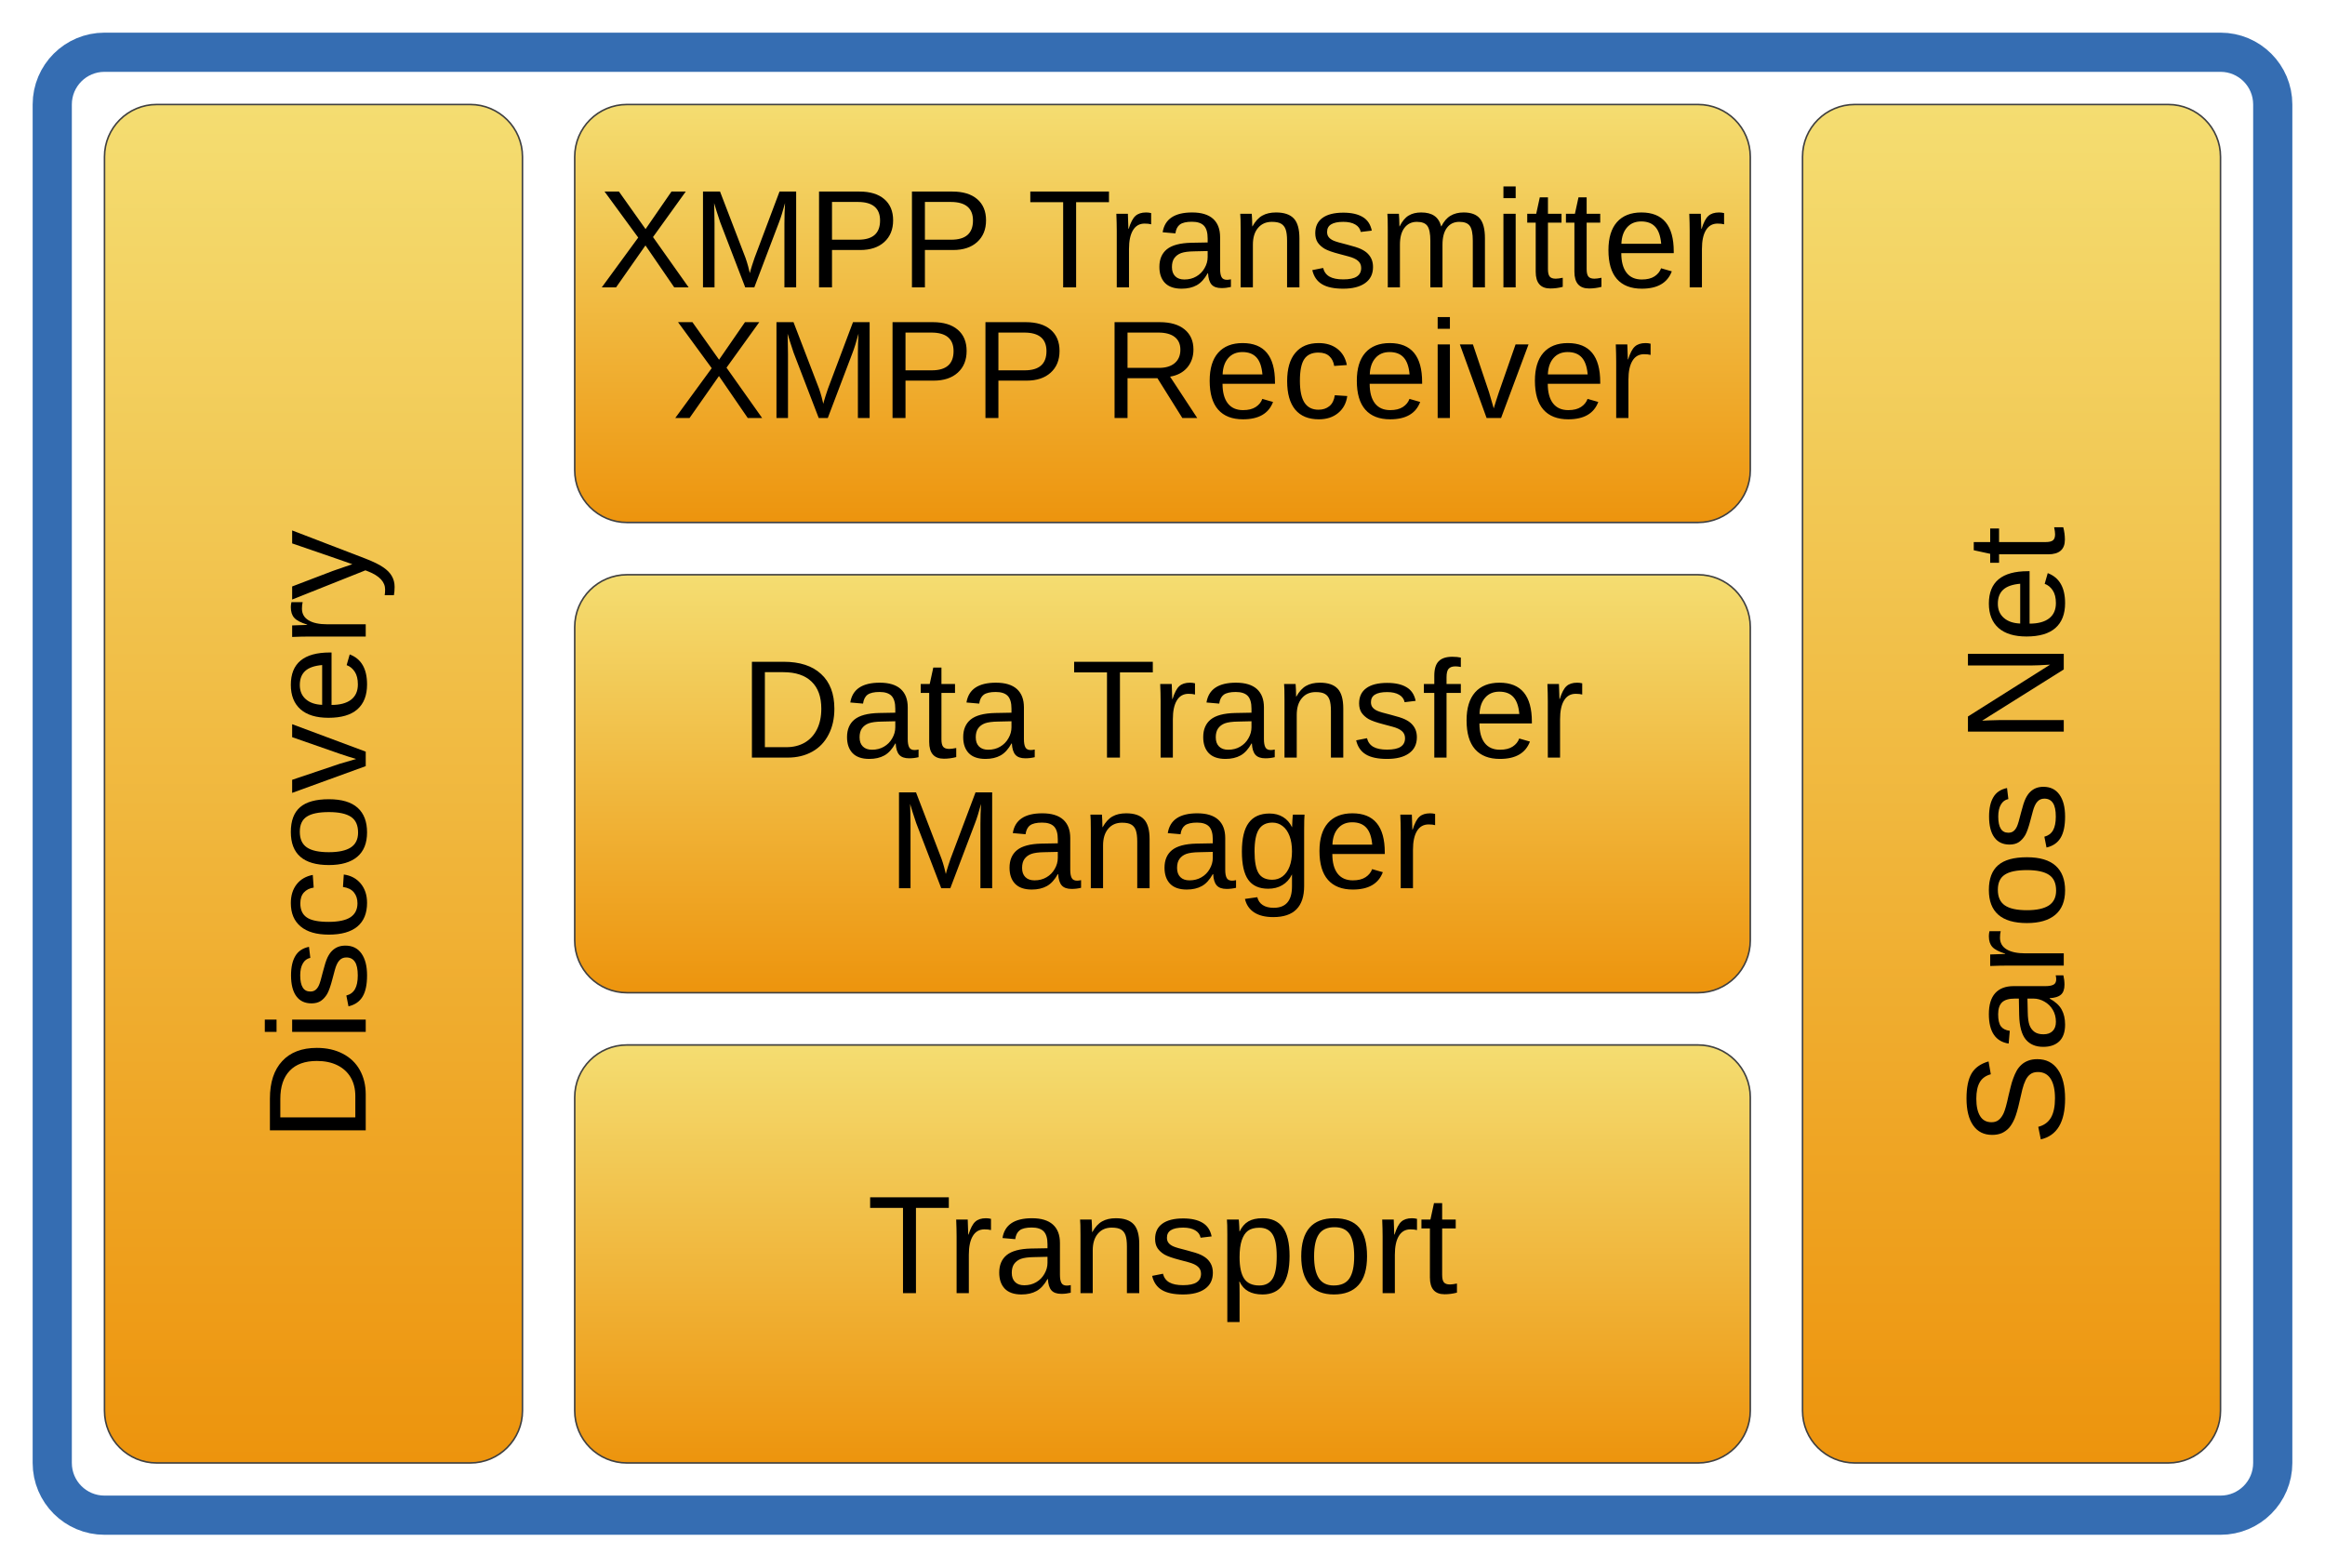
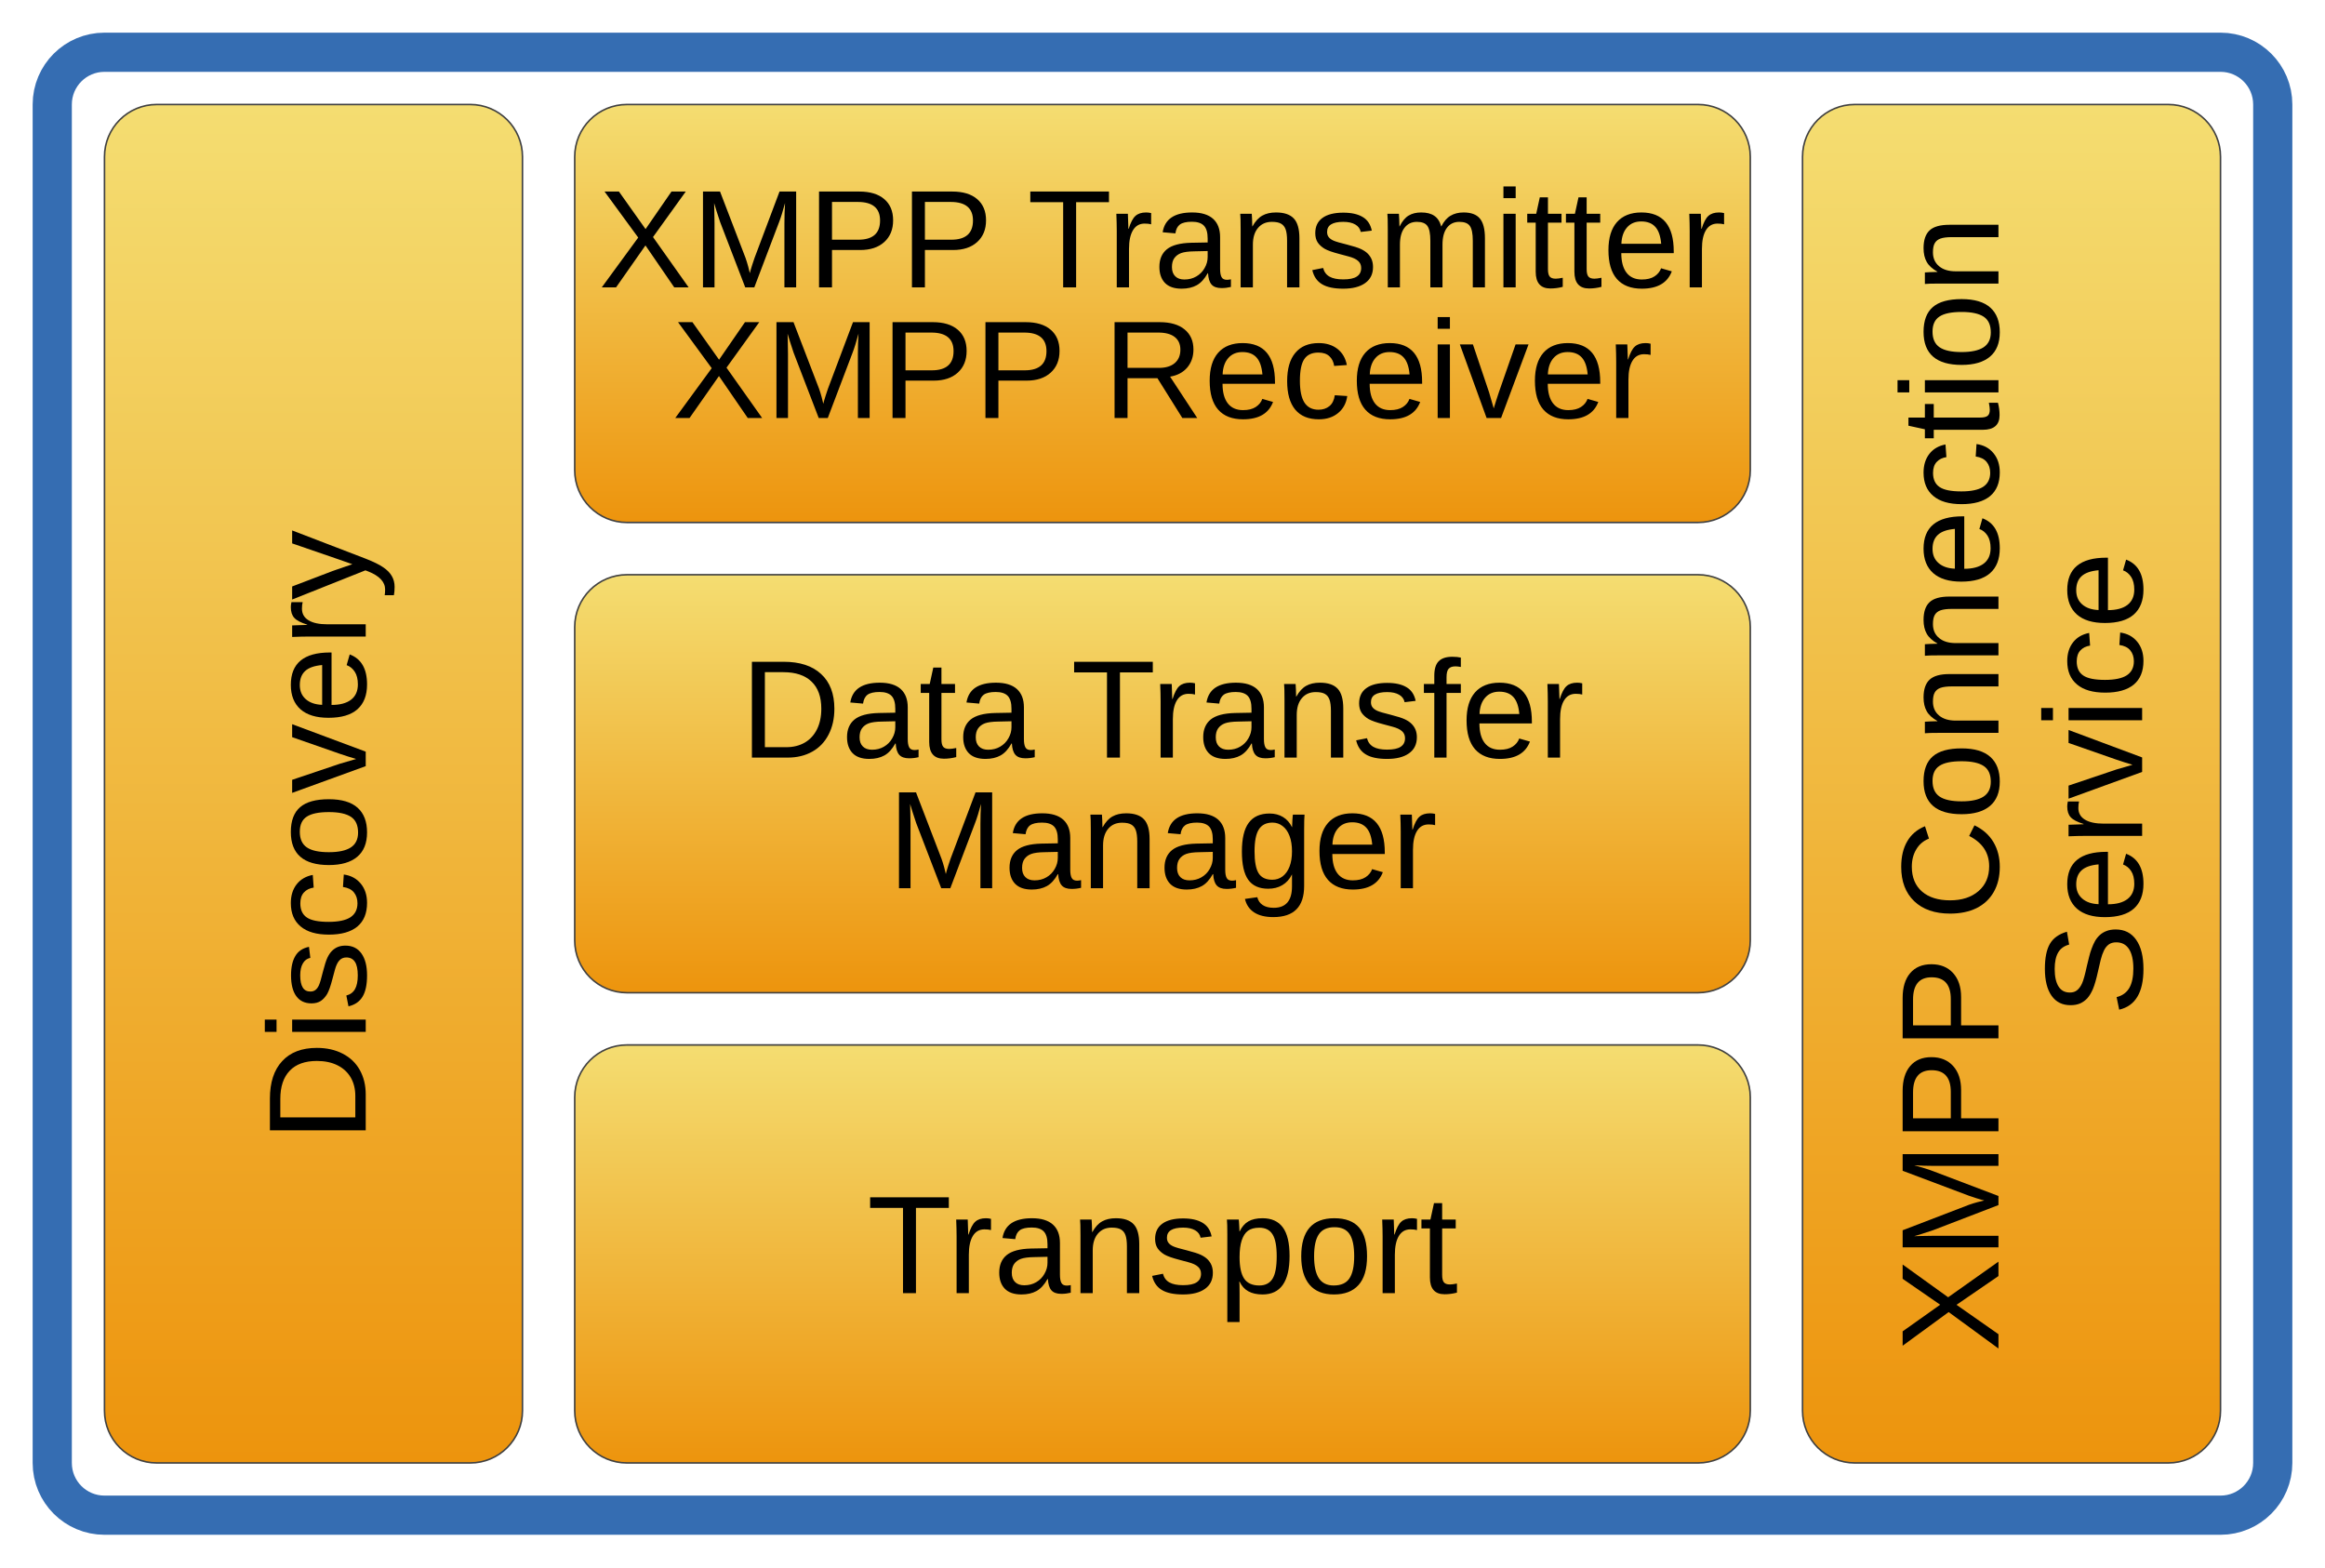
<svg xmlns="http://www.w3.org/2000/svg" width="356" height="240">
  <style type="text/css">
	
		.textBox {fill:#000000;font-family:Arial;font-size:16pt;text-anchor:middle}
		.gNet {fill:url(#grad_yellow);stroke:#404040;stroke-linecap:round;stroke-linejoin:round;stroke-width:0.24}
		.gFrame {fill:none;stroke:#356DB2;stroke-linecap:round;stroke-linejoin:round;stroke-width:6}
	
	</style>
  <defs id="Patterns_And_Gradients">
    <linearGradient id="grad_yellow" x1="0" y1="0" x2="0" y2="1">
      <stop offset="0" style="stop-color:#F4DD71;stop-opacity:1" />
      <stop offset="1" style="stop-color:#ED940D;stop-opacity:1" />
    </linearGradient>
  </defs>
  <g>
    <rect x="8" y="8" rx="8" ry="8" width="340" height="224" class="gFrame" />
    <g transform="translate(16,16)">
      <rect rx="8" ry="8" width="64" height="208" class="gNet" />
      <text x="0" y="8" transform="translate(32,112) rotate(270,0,0)" class="textBox">Discovery</text>
    </g>
    <g transform="translate(88,16)">
      <rect rx="8" ry="8" width="180" height="64" class="gNet" />
      <text x="90" y="28" class="textBox">XMPP Transmitter</text>
      <text x="90" y="48" class="textBox">XMPP Receiver</text>
    </g>
    <g transform="translate(88,88)">
      <rect rx="8" ry="8" width="180" height="64" class="gNet" />
      <text x="90" y="28" class="textBox">Data Transfer</text>
      <text x="90" y="48" class="textBox">Manager</text>
    </g>
    <g transform="translate(88,160)">
      <rect rx="8" ry="8" width="180" height="64" class="gNet" />
      <text x="90" y="38" class="textBox">Transport</text>
    </g>
    <g transform="translate(276,16)">
      <rect rx="8" ry="8" width="64" height="208" class="gNet" />
-       <text x="0" y="8" transform="translate(32,112) rotate(270,0,0)" class="textBox">Saros Net</text>
+       <text x="8" y="8" transform="translate(22,112) rotate(270,0,0)" class="textBox">XMPP Connection</text>
+       <text x="8" y="8" transform="translate(44,112) rotate(270,0,0)" class="textBox">Service</text>
    </g>
  </g>
</svg>
